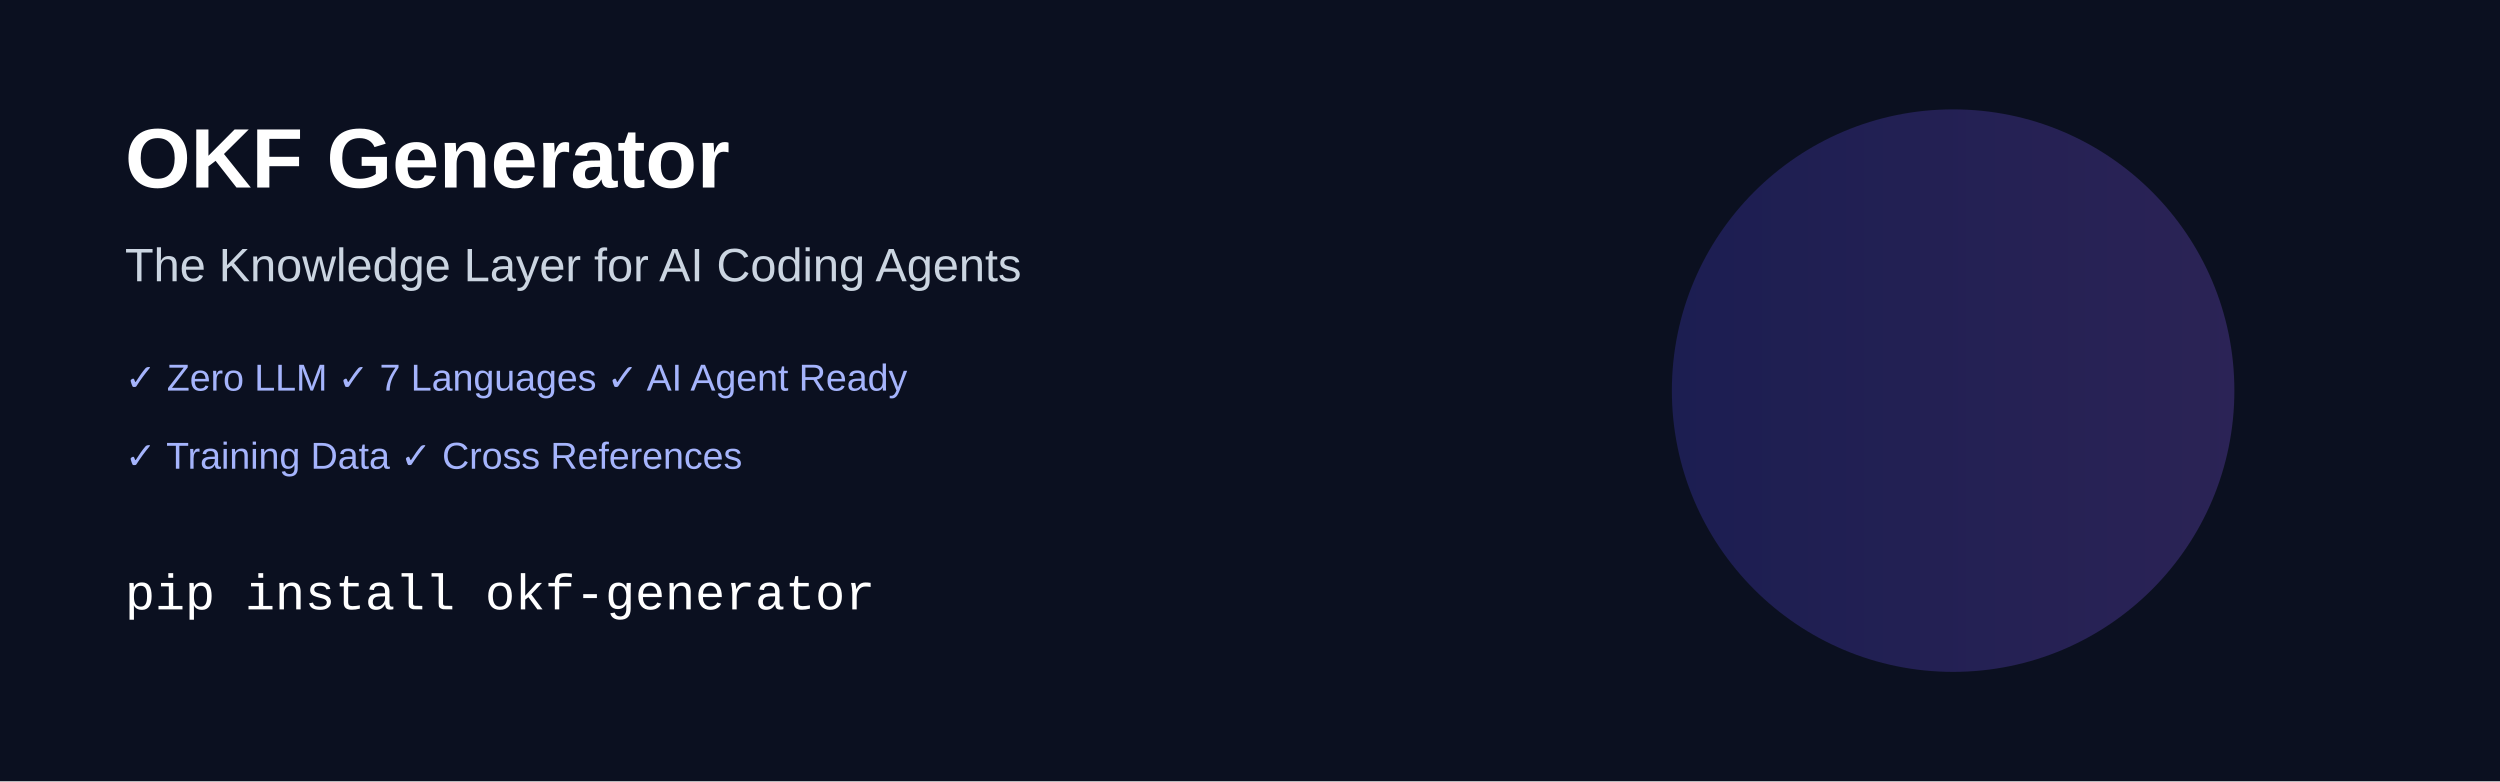
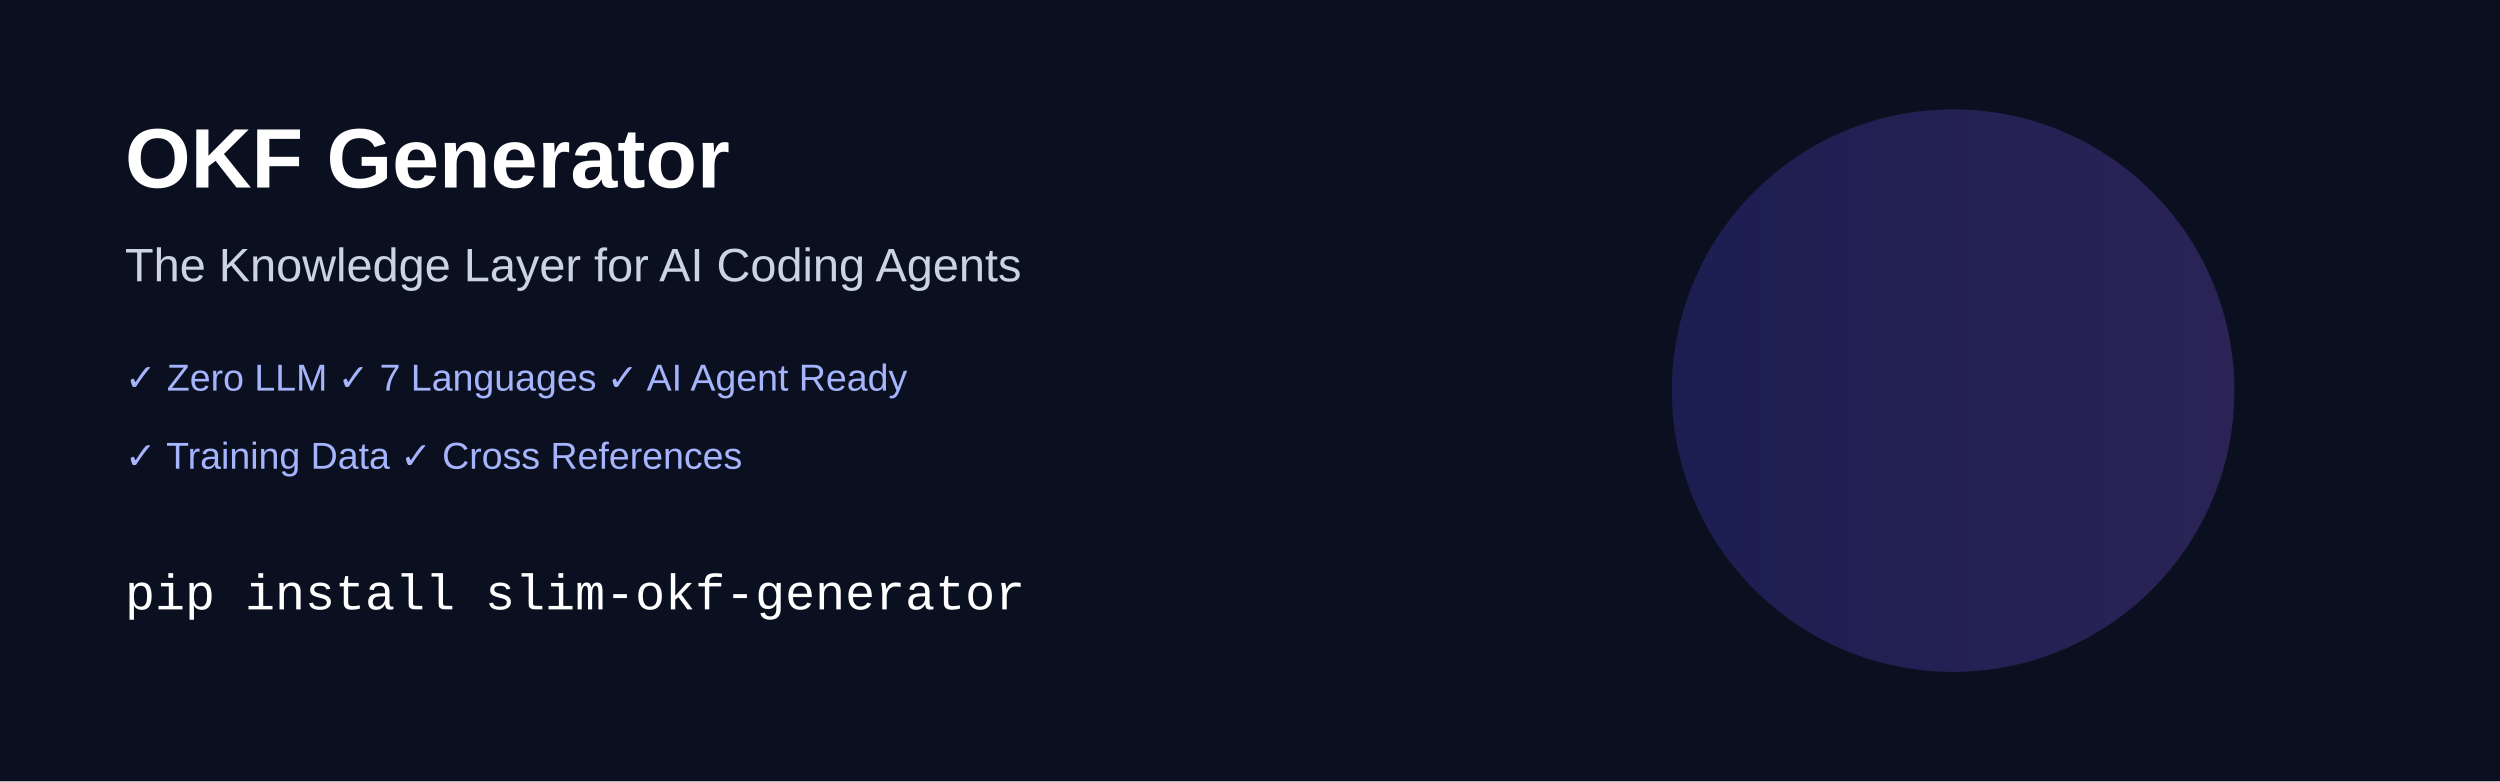
<svg xmlns="http://www.w3.org/2000/svg" width="1600" height="500">
  <defs>
    <linearGradient id="g" x1="0" x2="1">
      <stop offset="0%" stop-color="#4f46e5" />
      <stop offset="100%" stop-color="#8b5cf6" />
    </linearGradient>
  </defs>
  <rect width="100%" height="100%" fill="#0b1020" />
  <circle cx="1250" cy="250" r="180" fill="url(#g)" opacity=".25" />
  <text x="80" y="120" fill="white" font-size="54" font-family="Arial" font-weight="bold">OKF Generator</text>
  <text x="80" y="180" fill="#cbd5e1" font-size="30" font-family="Arial">The Knowledge Layer for AI Coding Agents</text>
  <text x="80" y="250" fill="#a5b4fc" font-size="24" font-family="Arial">✓ Zero LLM   ✓ 7 Languages   ✓ AI Agent Ready</text>
  <text x="80" y="300" fill="#a5b4fc" font-size="24" font-family="Arial">✓ Training Data   ✓ Cross References</text>
-   <text x="80" y="390" fill="#ffffff" font-size="32" font-family="Courier New">pip install okf-generator</text>
+   <text x="80" y="390" fill="#ffffff" font-size="32" font-family="Courier New">pip install slim-okf-generator</text>
</svg>
